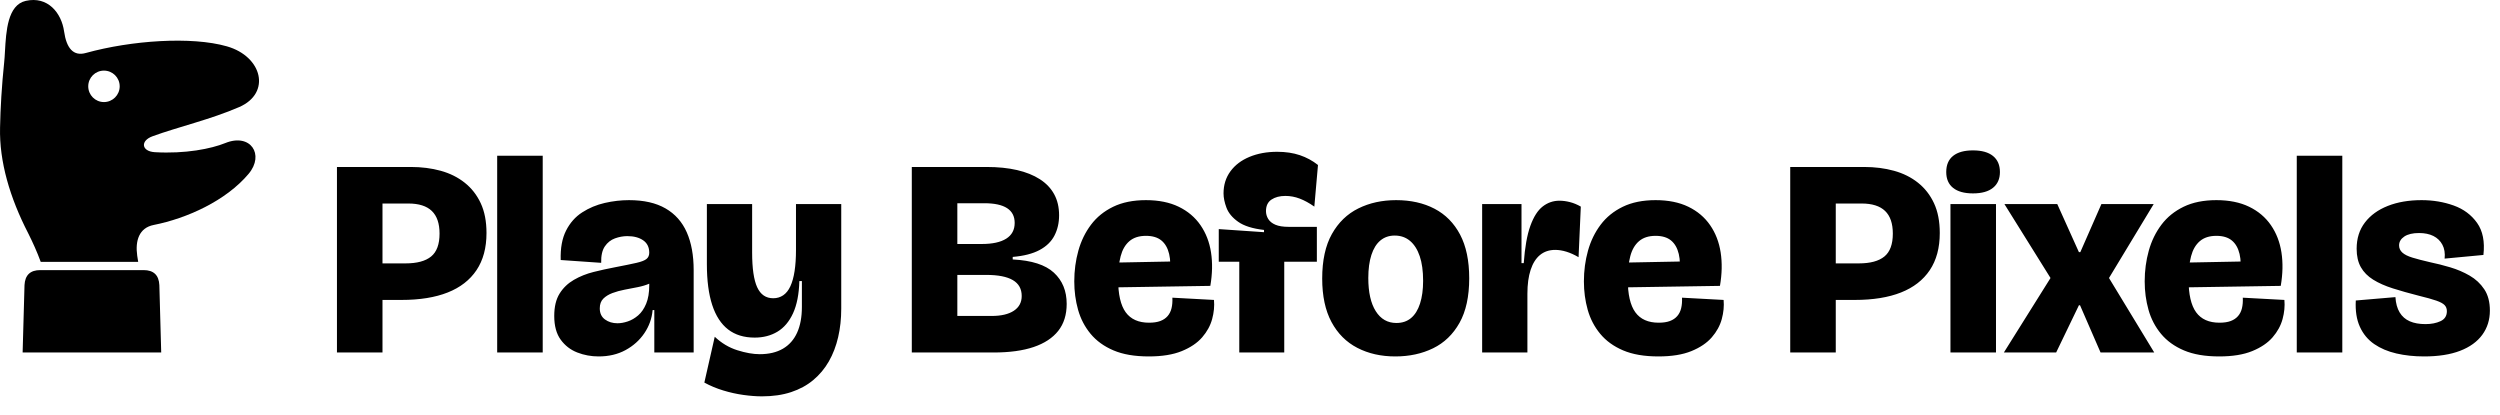
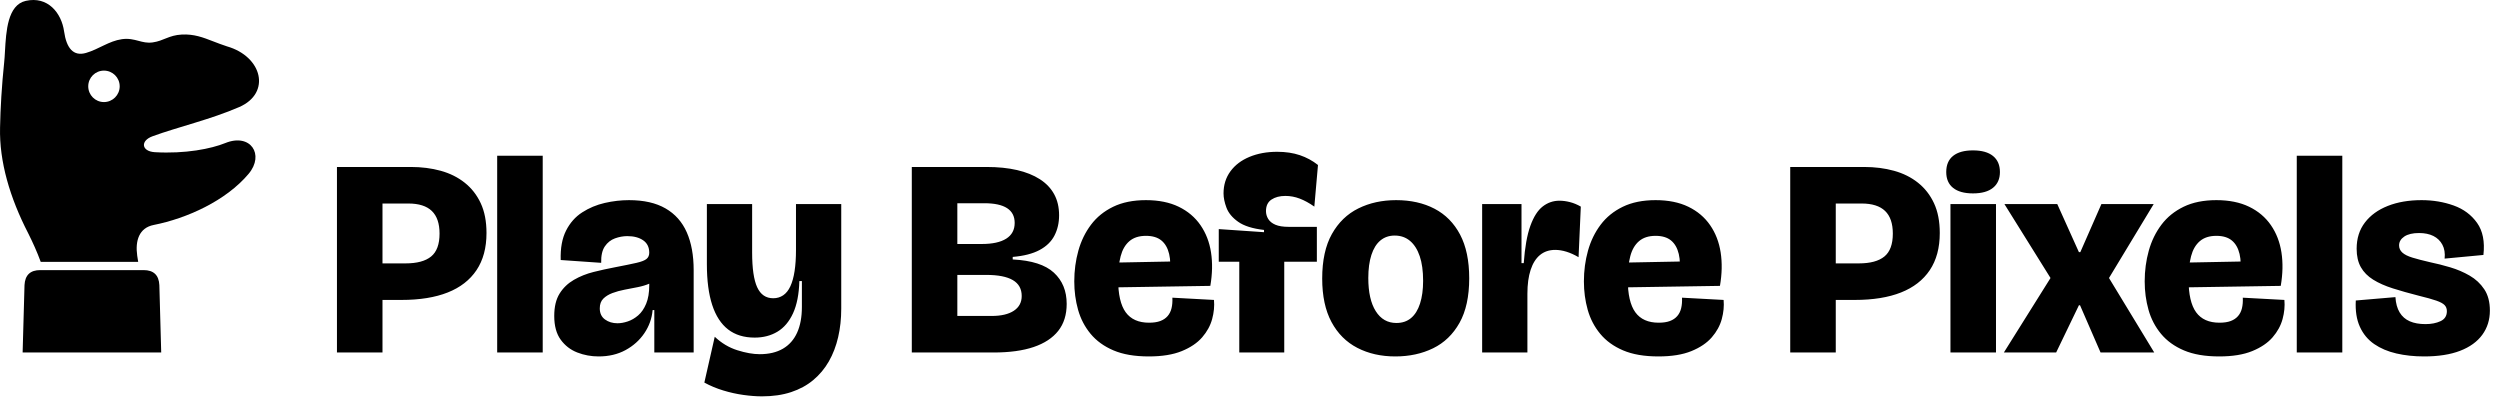
<svg xmlns="http://www.w3.org/2000/svg" viewBox="0 0 889.37 147.4" width="889.37" height="147.4" role="img" aria-label="Play Before Pixels">
-   <path fill="#000000" d="M14.49 93.16C13.18 89.57 11.66 86.25 10.01 82.94C3.54 70.4 -0.29 57.48 0.02 45.33C0.15 38.58 0.62 30.44 1.48 22.25C1.61 21.07 1.69 19.69 1.77 18.21C2.17 11.15 2.69 1.78 9.16 0.31C16.99 -1.46 21.87 4.58 22.8 11.18C23.64 17.12 26.08 20.14 30.6 18.83C46.79 14.36 68.12 12.88 80.73 16.49C93.35 20.1 96.52 33.11 85.11 38.08C74.97 42.49 63.24 45.19 54.28 48.47C49.8 50.1 50.33 53.86 55.08 54.14C65.93 54.77 75.09 52.94 80.18 50.88C89.09 47.27 94.21 54.96 88.45 61.83C80.38 71.44 66.46 77.7 54.68 80.03C49.44 81.06 48.07 85.67 48.81 90.94C48.92 91.71 49.04 92.45 49.16 93.16ZM8.05 125.4L8.72 101.42Q8.99 96.09 14.32 96.09L51.09 96.09Q56.42 96.09 56.69 101.42L57.35 125.4ZM42.58 30.71C42.58 27.62 40.07 25.12 36.98 25.12C33.89 25.12 31.39 27.62 31.39 30.71C31.39 33.8 33.89 36.31 36.98 36.31C40.07 36.31 42.58 33.8 42.58 30.71Z" />
+   <path fill="#000000" d="M14.49 93.16C13.18 89.57 11.66 86.25 10.01 82.94C3.54 70.4 -0.29 57.48 0.02 45.33C0.15 38.58 0.62 30.44 1.48 22.25C1.61 21.07 1.69 19.69 1.77 18.21C2.17 11.15 2.69 1.78 9.16 0.31C16.99 -1.46 21.87 4.58 22.8 11.18C23.64 17.12 26.08 20.14 30.6 18.83C35.13 17.52 38.75 14.59 43.37 13.94C45.77 13.6 47.56 14.08 49.27 14.53C50.86 14.96 52.4 15.36 54.3 15.09C58.26 14.54 59.99 12.54 64.67 12.29C69.02 12.07 72.16 13.28 75.97 14.76C77.42 15.32 78.98 15.92 80.73 16.49C93.35 20.1 96.52 33.11 85.11 38.08C74.97 42.49 63.24 45.19 54.28 48.47C49.8 50.1 50.33 53.86 55.08 54.14C65.93 54.77 75.09 52.94 80.18 50.88C89.09 47.27 94.21 54.96 88.45 61.83C80.38 71.44 66.46 77.7 54.68 80.03C49.44 81.06 48.07 85.67 48.81 90.94C48.92 91.71 49.04 92.45 49.16 93.16ZM8.05 125.4L8.72 101.42Q8.99 96.09 14.32 96.09L51.09 96.09Q56.42 96.09 56.69 101.42L57.35 125.4ZM42.58 30.71C42.58 27.62 40.07 25.12 36.98 25.12C33.89 25.12 31.39 27.62 31.39 30.71C31.39 33.8 33.89 36.31 36.98 36.31C40.07 36.31 42.58 33.8 42.58 30.71Z" />
  <path fill="#000000" d="M131.97 106.7V93.7H144.27Q150.37 93.7 153.37 91.25Q156.37 88.8 156.37 83.1Q156.37 77.7 153.62 75.05Q150.87 72.4 145.27 72.4H131.97V59.4H146.17Q151.87 59.4 156.77 60.75Q161.67 62.1 165.32 65Q168.97 67.9 171.02 72.3Q173.07 76.7 173.07 82.9Q173.07 90.8 169.52 96.1Q165.97 101.4 159.27 104.05Q152.57 106.7 142.87 106.7ZM119.87 125.4V59.4H136.07V125.4ZM176.87 125.4V55.4H193.07V125.4ZM212.97 126.8Q208.97 126.8 205.37 125.4Q201.77 124 199.47 120.85Q197.17 117.7 197.17 112.4Q197.17 107.5 199.07 104.45Q200.97 101.4 204.17 99.55Q207.37 97.7 211.17 96.75Q214.97 95.8 218.67 95.1Q223.87 94.1 226.47 93.5Q229.07 92.9 230.02 92.1Q230.97 91.3 230.97 89.9Q230.97 87 228.82 85.5Q226.67 84 223.17 84Q220.97 84 218.77 84.8Q216.57 85.6 215.17 87.65Q213.77 89.7 213.87 93.5L199.47 92.5Q199.27 86.2 201.37 82.05Q203.47 77.9 207.12 75.55Q210.77 73.2 215.12 72.2Q219.47 71.2 223.77 71.2Q231.67 71.2 236.77 74.15Q241.87 77.1 244.32 82.65Q246.77 88.2 246.77 96.1V105.5Q246.77 108.8 246.77 112.15Q246.77 115.5 246.77 118.8Q246.77 122.1 246.77 125.4H232.77Q232.77 121.8 232.77 118.1Q232.77 114.4 232.77 110.3H232.17Q231.77 114.8 229.22 118.55Q226.67 122.3 222.52 124.55Q218.37 126.8 212.97 126.8ZM219.67 115Q221.37 115 223.32 114.35Q225.27 113.7 227.02 112.2Q228.77 110.7 229.87 108.05Q230.97 105.4 230.97 101.5V99.1L233.67 98.8Q232.87 100.1 231.02 100.9Q229.17 101.7 226.87 102.15Q224.57 102.6 222.22 103.05Q219.87 103.5 217.87 104.25Q215.87 105 214.62 106.25Q213.37 107.5 213.37 109.7Q213.37 112.3 215.22 113.65Q217.07 115 219.67 115ZM271.07 141Q268.07 141 264.47 140.5Q260.87 140 257.27 138.9Q253.67 137.8 250.57 136.1L254.27 119.8Q257.87 123.2 262.32 124.6Q266.77 126 270.27 126Q275.17 126 278.52 124.05Q281.87 122.1 283.57 118.35Q285.27 114.6 285.27 109.2V100H284.37Q284.17 107 282.12 111.45Q280.07 115.9 276.57 118Q273.07 120.1 268.47 120.1Q262.77 120.1 259.02 117.2Q255.27 114.3 253.37 108.5Q251.47 102.7 251.47 94V72.6H267.57V89.8Q267.57 98.3 269.37 102.2Q271.17 106.1 275.07 106.1Q277.07 106.1 278.62 105.05Q280.17 104 281.17 101.85Q282.17 99.7 282.67 96.45Q283.17 93.2 283.17 88.9V72.6H299.27V109.8Q299.27 115.2 298.17 119.95Q297.07 124.7 294.87 128.55Q292.67 132.4 289.32 135.2Q285.97 138 281.42 139.5Q276.87 141 271.07 141ZM324.37 125.4V59.4H350.97Q357.07 59.4 361.82 60.5Q366.57 61.6 369.92 63.75Q373.27 65.9 375.02 69.1Q376.77 72.3 376.77 76.6Q376.77 80.6 375.12 83.8Q373.47 87 369.82 88.95Q366.17 90.9 360.27 91.4V92.3Q370.37 92.8 374.92 97Q379.47 101.2 379.47 108.1Q379.47 113.9 376.47 117.7Q373.47 121.5 367.72 123.45Q361.97 125.4 353.47 125.4ZM340.57 112.4H352.77Q357.87 112.4 360.67 110.55Q363.47 108.7 363.47 105.3Q363.47 101.5 360.32 99.65Q357.17 97.8 350.87 97.8H340.57ZM340.57 86.8H349.27Q354.97 86.8 357.97 84.9Q360.97 83 360.97 79.3Q360.97 75.8 358.27 74.05Q355.57 72.3 350.17 72.3H340.57ZM408.67 126.8Q401.17 126.8 396.12 124.65Q391.07 122.5 387.97 118.75Q384.87 115 383.52 110.2Q382.17 105.4 382.17 100.1Q382.17 94.4 383.62 89.2Q385.07 84 388.12 79.95Q391.17 75.9 396.02 73.55Q400.87 71.2 407.67 71.2Q414.47 71.2 419.32 73.55Q424.17 75.9 427.07 80.1Q429.97 84.3 430.82 89.8Q431.67 95.3 430.57 101.7L392.27 102.3V93.5L418.17 93L416.07 98.1Q416.67 93.5 415.92 90.35Q415.17 87.2 413.17 85.55Q411.17 83.9 407.67 83.9Q403.97 83.9 401.77 85.8Q399.57 87.7 398.67 91.15Q397.77 94.6 397.77 99.3Q397.77 107.4 400.47 111.1Q403.17 114.8 408.77 114.8Q411.17 114.8 412.77 114.2Q414.37 113.6 415.37 112.45Q416.37 111.3 416.77 109.65Q417.17 108 417.07 105.9L431.87 106.7Q432.17 110 431.22 113.5Q430.27 117 427.67 120Q425.07 123 420.42 124.9Q415.77 126.8 408.67 126.8ZM440.87 125.4V93.1H433.57V81.5L449.67 82.6V81.8Q443.57 81.1 440.47 78.9Q437.37 76.7 436.32 73.9Q435.27 71.1 435.27 68.8Q435.27 64.3 437.72 60.95Q440.17 57.6 444.52 55.8Q448.87 54 454.37 54Q458.87 54 462.42 55.2Q465.97 56.4 468.87 58.7L467.57 73.5Q464.87 71.6 462.37 70.65Q459.87 69.7 457.27 69.7Q454.27 69.7 452.32 71Q450.37 72.3 450.37 75.1Q450.37 76.6 451.17 77.9Q451.97 79.2 453.72 79.95Q455.47 80.7 458.47 80.7H468.47V93.1H456.87V125.4ZM496.37 126.8Q488.77 126.8 482.87 123.75Q476.97 120.7 473.67 114.55Q470.37 108.4 470.37 99.1Q470.37 89.4 473.82 83.25Q477.27 77.1 483.22 74.15Q489.17 71.2 496.67 71.2Q504.47 71.2 510.32 74.25Q516.17 77.3 519.42 83.45Q522.67 89.6 522.67 99Q522.67 108.7 519.22 114.85Q515.77 121 509.82 123.9Q503.87 126.8 496.37 126.8ZM496.77 114.9Q499.87 114.9 501.97 113.15Q504.07 111.4 505.17 108Q506.27 104.6 506.27 99.9Q506.27 94.7 505.07 91.15Q503.87 87.6 501.62 85.7Q499.37 83.8 496.17 83.8Q493.17 83.8 491.07 85.55Q488.97 87.3 487.87 90.7Q486.77 94.1 486.77 98.9Q486.77 106.5 489.42 110.7Q492.07 114.9 496.77 114.9ZM527.27 125.4V96.7V72.6H541.27V93.6H542.07Q542.67 85.2 544.42 80.35Q546.17 75.5 548.82 73.45Q551.47 71.4 554.77 71.4Q556.57 71.4 558.52 71.9Q560.47 72.4 562.37 73.5L561.57 91.5Q559.37 90.2 557.27 89.55Q555.17 88.9 553.27 88.9Q550.07 88.9 547.87 90.7Q545.67 92.5 544.52 96Q543.37 99.5 543.37 104.5V125.4ZM589.97 126.8Q582.47 126.8 577.42 124.65Q572.37 122.5 569.27 118.75Q566.17 115 564.82 110.2Q563.47 105.4 563.47 100.1Q563.47 94.4 564.92 89.2Q566.37 84 569.42 79.95Q572.47 75.9 577.32 73.55Q582.17 71.2 588.97 71.2Q595.77 71.2 600.62 73.55Q605.47 75.9 608.37 80.1Q611.27 84.3 612.12 89.8Q612.97 95.3 611.87 101.7L573.57 102.3V93.5L599.47 93L597.37 98.1Q597.97 93.5 597.22 90.35Q596.47 87.2 594.47 85.55Q592.47 83.9 588.97 83.9Q585.27 83.9 583.07 85.8Q580.87 87.7 579.97 91.15Q579.07 94.6 579.07 99.3Q579.07 107.4 581.77 111.1Q584.47 114.8 590.07 114.8Q592.47 114.8 594.07 114.2Q595.67 113.6 596.67 112.45Q597.67 111.3 598.07 109.65Q598.47 108 598.37 105.9L613.17 106.7Q613.47 110 612.52 113.5Q611.57 117 608.97 120Q606.37 123 601.72 124.9Q597.07 126.8 589.97 126.8ZM648.97 106.7V93.7H661.27Q667.37 93.7 670.37 91.25Q673.37 88.8 673.37 83.1Q673.37 77.7 670.62 75.05Q667.87 72.4 662.27 72.4H648.97V59.4H663.17Q668.87 59.4 673.77 60.75Q678.67 62.1 682.32 65Q685.97 67.9 688.02 72.3Q690.07 76.7 690.07 82.9Q690.07 90.8 686.52 96.1Q682.97 101.4 676.27 104.05Q669.57 106.7 659.87 106.7ZM636.87 125.4V59.4H653.07V125.4ZM693.87 125.4V72.6H710.07V125.4ZM701.87 68.8Q697.27 68.8 694.82 66.85Q692.37 64.9 692.37 61.2Q692.37 57.4 694.82 55.45Q697.27 53.5 701.87 53.5Q706.57 53.5 709.02 55.5Q711.47 57.5 711.47 61.2Q711.47 64.8 709.02 66.8Q706.57 68.8 701.87 68.8ZM712.87 125.4 729.47 98.9 713.07 72.6H731.87L739.57 89.7H740.07L747.57 72.6H766.17L750.27 98.9L766.37 125.4H747.27L739.97 108.6H739.57L731.47 125.4ZM789.47 126.8Q781.97 126.8 776.92 124.65Q771.87 122.5 768.77 118.75Q765.67 115 764.32 110.2Q762.97 105.4 762.97 100.1Q762.97 94.4 764.42 89.2Q765.87 84 768.92 79.95Q771.97 75.9 776.82 73.55Q781.67 71.2 788.47 71.2Q795.27 71.2 800.12 73.55Q804.97 75.9 807.87 80.1Q810.77 84.3 811.62 89.8Q812.47 95.3 811.37 101.7L773.07 102.3V93.5L798.97 93L796.87 98.1Q797.47 93.5 796.72 90.35Q795.97 87.2 793.97 85.55Q791.97 83.9 788.47 83.9Q784.77 83.9 782.57 85.8Q780.37 87.7 779.47 91.15Q778.57 94.6 778.57 99.3Q778.57 107.4 781.27 111.1Q783.97 114.8 789.57 114.8Q791.97 114.8 793.57 114.2Q795.17 113.6 796.17 112.45Q797.17 111.3 797.57 109.65Q797.97 108 797.87 105.9L812.67 106.7Q812.97 110 812.02 113.5Q811.07 117 808.47 120Q805.87 123 801.22 124.9Q796.57 126.8 789.47 126.8ZM817.07 125.4V55.4H833.27V125.4ZM862.37 126.8Q857.07 126.8 852.52 125.75Q847.97 124.7 844.62 122.4Q841.27 120.1 839.52 116.25Q837.77 112.4 838.07 106.9L852.17 105.7Q852.37 109 853.67 111.15Q854.97 113.3 857.27 114.3Q859.57 115.3 862.87 115.3Q865.97 115.3 868.22 114.25Q870.47 113.2 870.47 110.7Q870.47 109.4 869.67 108.55Q868.87 107.7 866.72 106.95Q864.57 106.2 860.47 105.2Q855.37 103.9 851.27 102.6Q847.17 101.3 844.27 99.5Q841.37 97.7 839.87 95.05Q838.37 92.4 838.37 88.5Q838.37 83 841.32 79.15Q844.27 75.3 849.47 73.25Q854.67 71.2 861.47 71.2Q867.57 71.2 872.87 73.1Q878.17 75 881.22 79.3Q884.27 83.6 883.47 90.7L869.67 92Q869.97 89.1 868.87 87.05Q867.77 85 865.67 83.95Q863.57 82.9 860.57 82.9Q857.17 82.9 855.32 84.15Q853.47 85.4 853.47 87.3Q853.47 88.8 854.62 89.85Q855.77 90.9 858.22 91.65Q860.67 92.4 864.57 93.3Q867.97 94 871.67 95.1Q875.37 96.2 878.57 98.05Q881.77 99.9 883.77 102.9Q885.77 105.9 885.77 110.5Q885.77 115.4 883.07 119.1Q880.37 122.8 875.17 124.8Q869.97 126.8 862.37 126.8Z" />
</svg>
